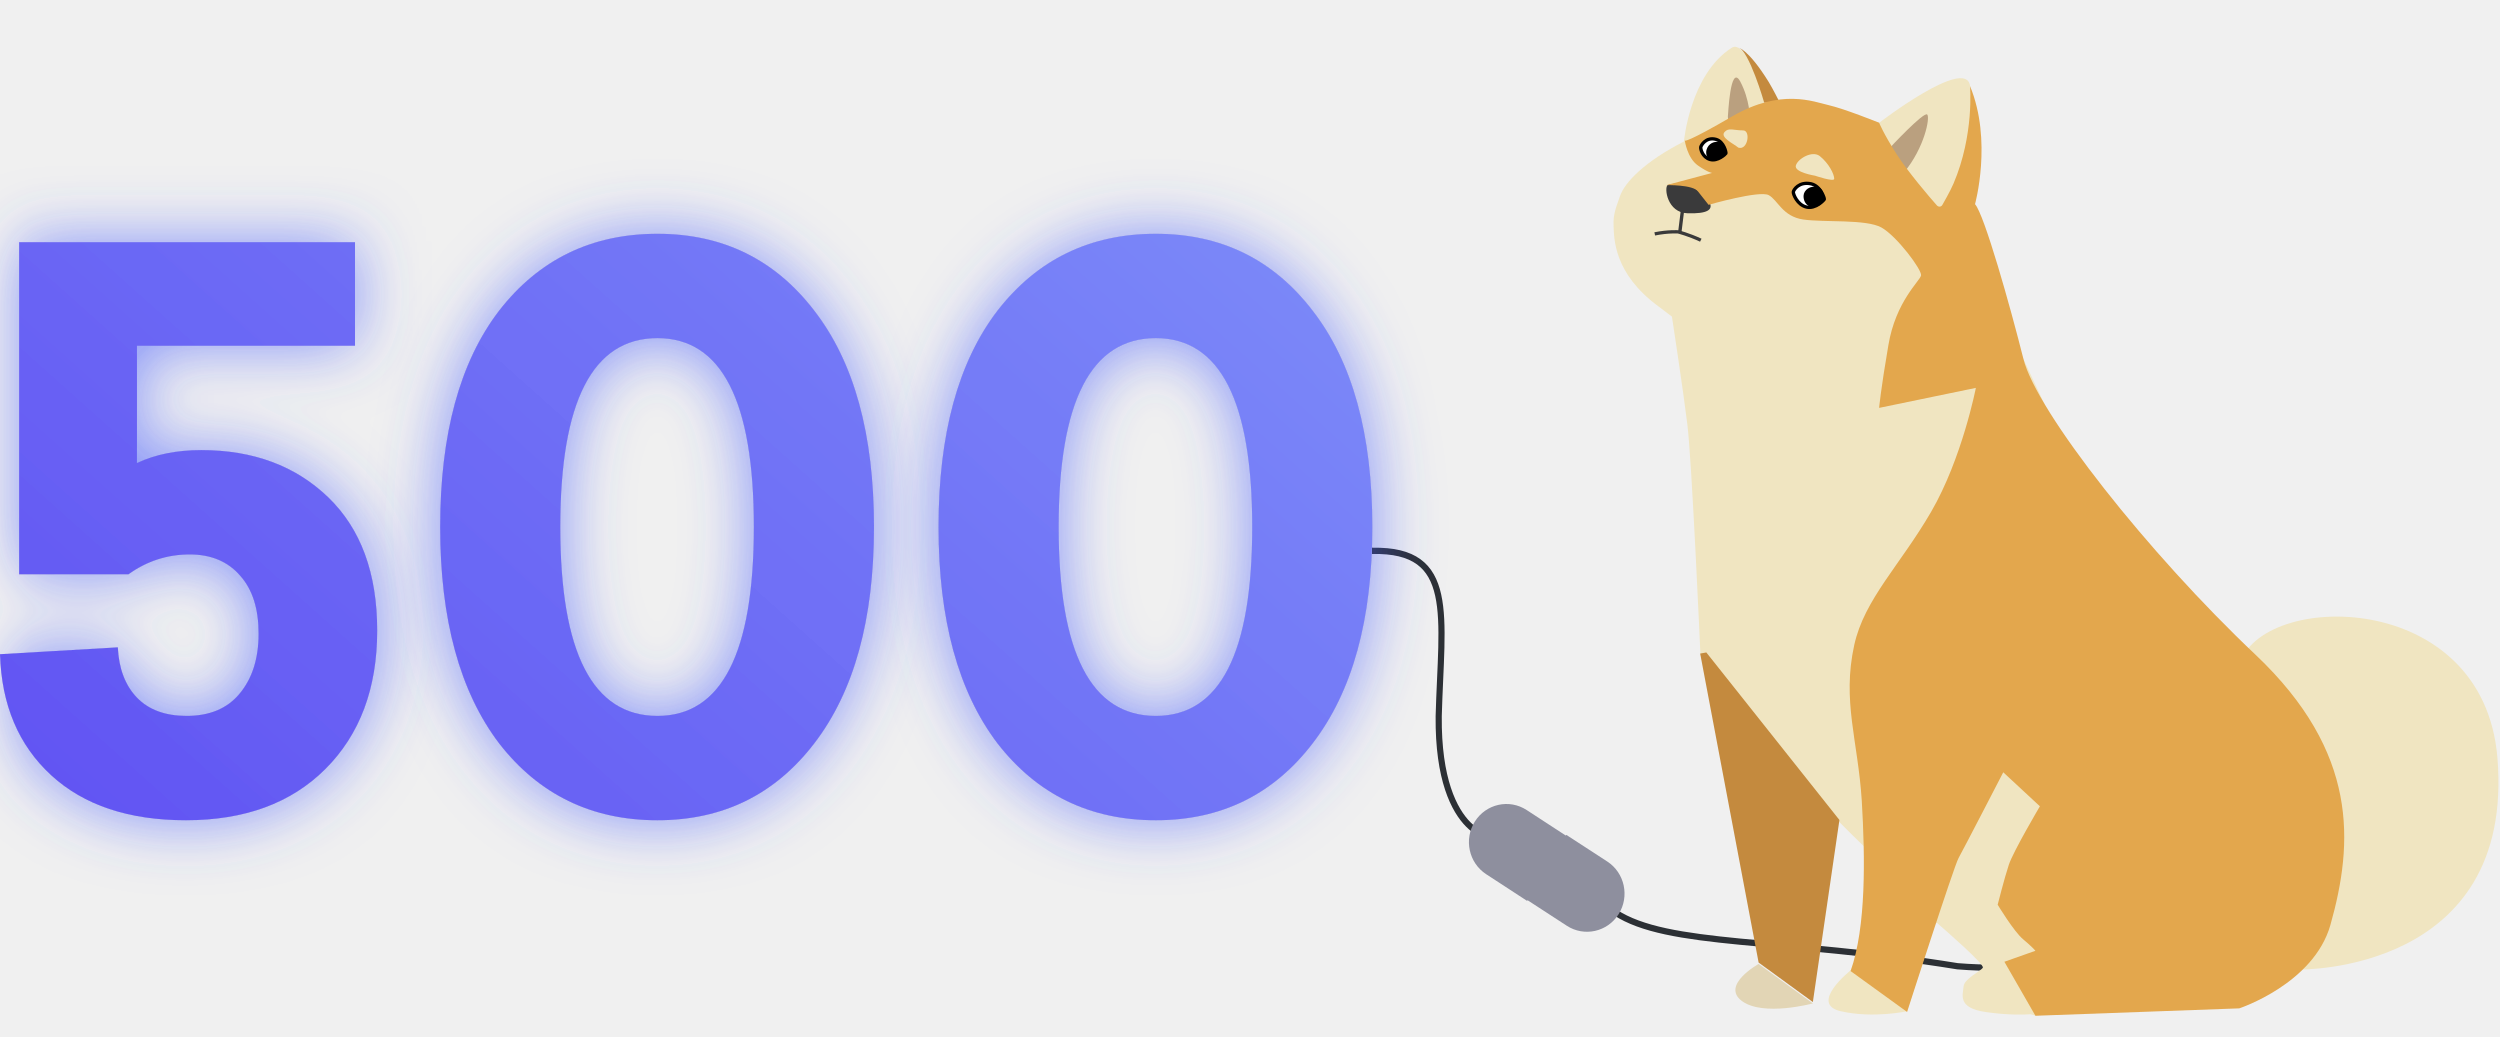
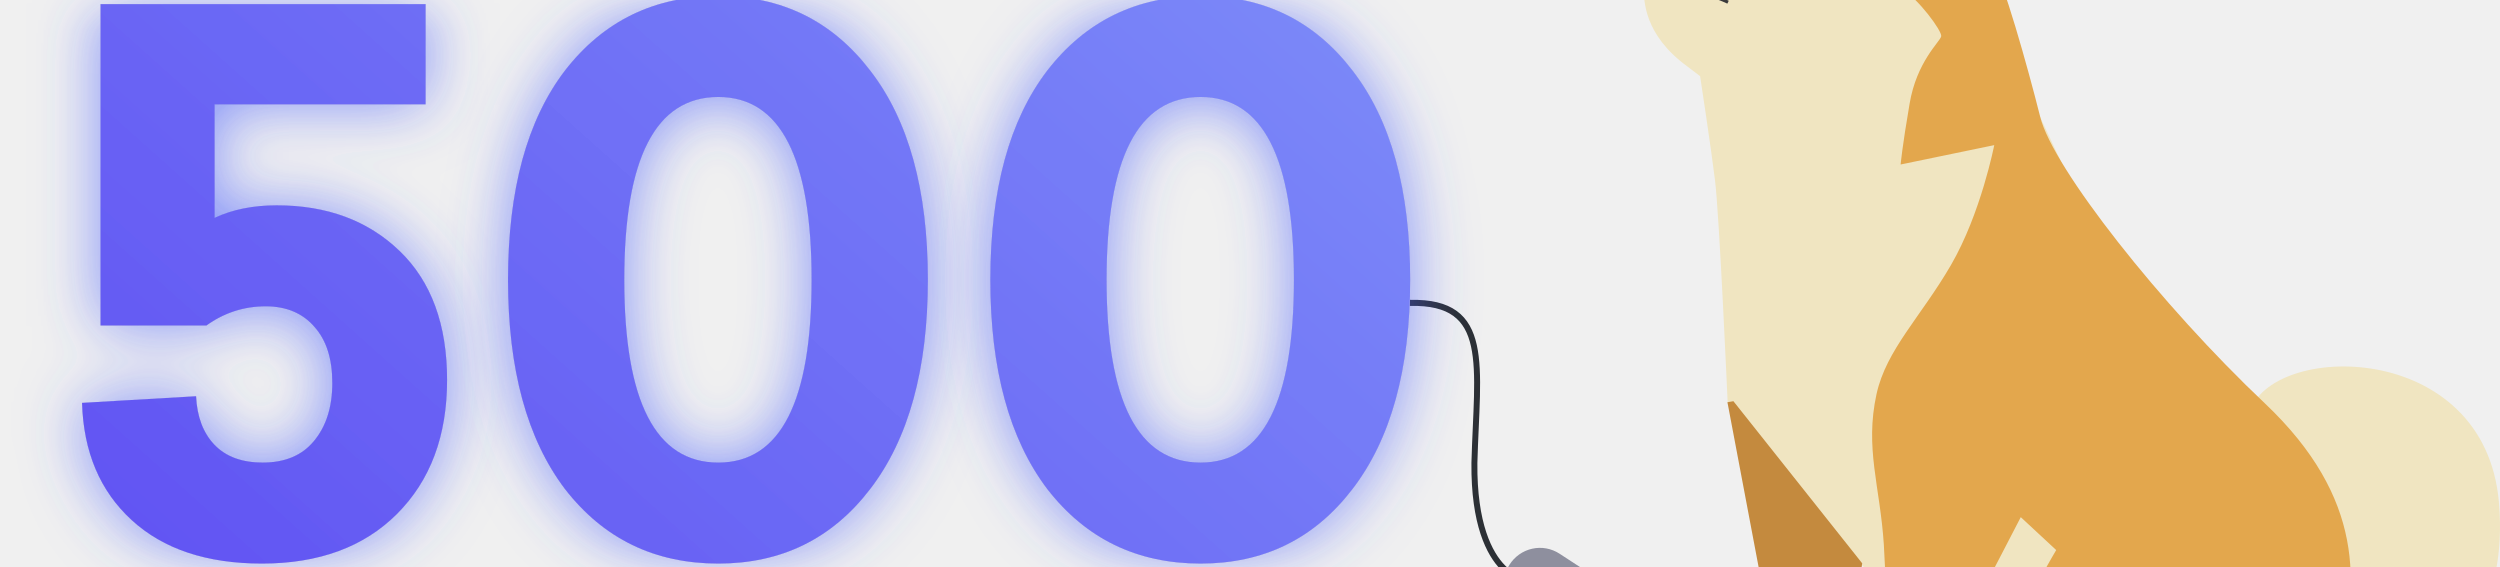
- <svg xmlns="http://www.w3.org/2000/svg" id="em8cd1bv4s381" viewBox="0 0 4596 1905" shape-rendering="geometricPrecision" text-rendering="geometricPrecision">
+ <svg xmlns="http://www.w3.org/2000/svg" id="e3zg7dyrz1qn1" viewBox="0 0 4749 1076" shape-rendering="geometricPrecision" text-rendering="geometricPrecision">
  <defs>
-     <linearGradient id="em8cd1bv4s3824-fill" x1="-18.352" y1="180.534" x2="276.861" y2="-148.356" spreadMethod="pad" gradientUnits="userSpaceOnUse">
-       <stop id="em8cd1bv4s3824-fill-0" offset="0%" stop-color="#6051F2" />
-       <stop id="em8cd1bv4s3824-fill-1" offset="100%" stop-color="#7D8CF9" />
-     </linearGradient>
-     <linearGradient id="em8cd1bv4s3825-fill" x1="-18.352" y1="180.534" x2="276.861" y2="-148.356" spreadMethod="pad" gradientUnits="userSpaceOnUse">
-       <stop id="em8cd1bv4s3825-fill-0" offset="0%" stop-color="#6051F2" />
-       <stop id="em8cd1bv4s3825-fill-1" offset="100%" stop-color="#7D8CF9" />
-     </linearGradient>
-     <linearGradient id="em8cd1bv4s3826-fill" x1="-18.352" y1="180.534" x2="276.861" y2="-148.356" spreadMethod="pad" gradientUnits="userSpaceOnUse">
-       <stop id="em8cd1bv4s3826-fill-0" offset="0%" stop-color="#6051F2" />
-       <stop id="em8cd1bv4s3826-fill-1" offset="100%" stop-color="#7D8CF9" />
-     </linearGradient>
-     <filter id="em8cd1bv4s3824-filter" x="-400%" width="600%" y="-400%" height="600%">
-       <feGaussianBlur id="em8cd1bv4s3824-filter-drop-shadow-0-blur" in="SourceAlpha" stdDeviation="10,10" />
-       <feOffset id="em8cd1bv4s3824-filter-drop-shadow-0-offset" dx="0" dy="0" result="tmp" />
-       <feFlood id="em8cd1bv4s3824-filter-drop-shadow-0-flood" flood-color="rgba(63,89,255,0.62)" />
-       <feComposite id="em8cd1bv4s3824-filter-drop-shadow-0-composite" operator="in" in2="tmp" />
-       <feMerge id="em8cd1bv4s3824-filter-drop-shadow-0-merge">
-         <feMergeNode id="em8cd1bv4s3824-filter-drop-shadow-0-merge-node-1" />
-         <feMergeNode id="em8cd1bv4s3824-filter-drop-shadow-0-merge-node-2" in="SourceGraphic" />
+     <clipPath id="e3zg7dyrz1qn2">
+       <rect id="e3zg7dyrz1qn3" width="250" height="50" rx="0" ry="0" fill="rgb(255,255,255)" stroke="none" stroke-width="1" />
+     </clipPath>
+     <filter id="e3zg7dyrz1qn24-filter" x="-400%" width="600%" y="-400%" height="600%">
+       <feGaussianBlur id="e3zg7dyrz1qn24-filter-drop-shadow-0-blur" in="SourceAlpha" stdDeviation="10,10" />
+       <feOffset id="e3zg7dyrz1qn24-filter-drop-shadow-0-offset" dx="0" dy="0" result="tmp" />
+       <feFlood id="e3zg7dyrz1qn24-filter-drop-shadow-0-flood" flood-color="rgba(63,89,255,0.62)" />
+       <feComposite id="e3zg7dyrz1qn24-filter-drop-shadow-0-composite" operator="in" in2="tmp" />
+       <feMerge id="e3zg7dyrz1qn24-filter-drop-shadow-0-merge">
+         <feMergeNode id="e3zg7dyrz1qn24-filter-drop-shadow-0-merge-node-1" />
+         <feMergeNode id="e3zg7dyrz1qn24-filter-drop-shadow-0-merge-node-2" in="SourceGraphic" />
      </feMerge>
    </filter>
-     <filter id="em8cd1bv4s3825-filter" x="-400%" width="600%" y="-400%" height="600%">
-       <feGaussianBlur id="em8cd1bv4s3825-filter-drop-shadow-0-blur" in="SourceAlpha" stdDeviation="10,10" />
-       <feOffset id="em8cd1bv4s3825-filter-drop-shadow-0-offset" dx="0" dy="0" result="tmp" />
-       <feFlood id="em8cd1bv4s3825-filter-drop-shadow-0-flood" flood-color="rgba(63,89,255,0.62)" />
-       <feComposite id="em8cd1bv4s3825-filter-drop-shadow-0-composite" operator="in" in2="tmp" />
-       <feMerge id="em8cd1bv4s3825-filter-drop-shadow-0-merge">
-         <feMergeNode id="em8cd1bv4s3825-filter-drop-shadow-0-merge-node-1" />
-         <feMergeNode id="em8cd1bv4s3825-filter-drop-shadow-0-merge-node-2" in="SourceGraphic" />
+     <linearGradient id="e3zg7dyrz1qn24-fill" x1="-18.352" y1="180.534" x2="276.861" y2="-148.356" spreadMethod="pad" gradientUnits="userSpaceOnUse">
+       <stop id="e3zg7dyrz1qn24-fill-0" offset="0%" stop-color="rgb(96,81,242)" />
+       <stop id="e3zg7dyrz1qn24-fill-1" offset="100%" stop-color="rgb(125,140,249)" />
+     </linearGradient>
+     <filter id="e3zg7dyrz1qn25-filter" x="-400%" width="600%" y="-400%" height="600%">
+       <feGaussianBlur id="e3zg7dyrz1qn25-filter-drop-shadow-0-blur" in="SourceAlpha" stdDeviation="10,10" />
+       <feOffset id="e3zg7dyrz1qn25-filter-drop-shadow-0-offset" dx="0" dy="0" result="tmp" />
+       <feFlood id="e3zg7dyrz1qn25-filter-drop-shadow-0-flood" flood-color="rgba(63,89,255,0.62)" />
+       <feComposite id="e3zg7dyrz1qn25-filter-drop-shadow-0-composite" operator="in" in2="tmp" />
+       <feMerge id="e3zg7dyrz1qn25-filter-drop-shadow-0-merge">
+         <feMergeNode id="e3zg7dyrz1qn25-filter-drop-shadow-0-merge-node-1" />
+         <feMergeNode id="e3zg7dyrz1qn25-filter-drop-shadow-0-merge-node-2" in="SourceGraphic" />
      </feMerge>
    </filter>
-     <filter id="em8cd1bv4s3826-filter" x="-400%" width="600%" y="-400%" height="600%">
-       <feGaussianBlur id="em8cd1bv4s3826-filter-drop-shadow-0-blur" in="SourceAlpha" stdDeviation="10,10" />
-       <feOffset id="em8cd1bv4s3826-filter-drop-shadow-0-offset" dx="0" dy="0" result="tmp" />
-       <feFlood id="em8cd1bv4s3826-filter-drop-shadow-0-flood" flood-color="rgba(63,89,255,0.62)" />
-       <feComposite id="em8cd1bv4s3826-filter-drop-shadow-0-composite" operator="in" in2="tmp" />
-       <feMerge id="em8cd1bv4s3826-filter-drop-shadow-0-merge">
-         <feMergeNode id="em8cd1bv4s3826-filter-drop-shadow-0-merge-node-1" />
-         <feMergeNode id="em8cd1bv4s3826-filter-drop-shadow-0-merge-node-2" in="SourceGraphic" />
+     <linearGradient id="e3zg7dyrz1qn25-fill" x1="-18.352" y1="180.534" x2="276.861" y2="-148.356" spreadMethod="pad" gradientUnits="userSpaceOnUse">
+       <stop id="e3zg7dyrz1qn25-fill-0" offset="0%" stop-color="rgb(96,81,242)" />
+       <stop id="e3zg7dyrz1qn25-fill-1" offset="100%" stop-color="rgb(125,140,249)" />
+     </linearGradient>
+     <filter id="e3zg7dyrz1qn26-filter" x="-400%" width="600%" y="-400%" height="600%">
+       <feGaussianBlur id="e3zg7dyrz1qn26-filter-drop-shadow-0-blur" in="SourceAlpha" stdDeviation="10,10" />
+       <feOffset id="e3zg7dyrz1qn26-filter-drop-shadow-0-offset" dx="0" dy="0" result="tmp" />
+       <feFlood id="e3zg7dyrz1qn26-filter-drop-shadow-0-flood" flood-color="rgba(63,89,255,0.62)" />
+       <feComposite id="e3zg7dyrz1qn26-filter-drop-shadow-0-composite" operator="in" in2="tmp" />
+       <feMerge id="e3zg7dyrz1qn26-filter-drop-shadow-0-merge">
+         <feMergeNode id="e3zg7dyrz1qn26-filter-drop-shadow-0-merge-node-1" />
+         <feMergeNode id="e3zg7dyrz1qn26-filter-drop-shadow-0-merge-node-2" in="SourceGraphic" />
      </feMerge>
    </filter>
-     <clipPath id="em8cd1bv4s382">
-       <rect id="em8cd1bv4s383" width="250" height="50" rx="0" ry="0" fill="#FFF" stroke="none" stroke-width="1" />
-     </clipPath>
+     <linearGradient id="e3zg7dyrz1qn26-fill" x1="-18.352" y1="180.534" x2="276.861" y2="-148.356" spreadMethod="pad" gradientUnits="userSpaceOnUse">
+       <stop id="e3zg7dyrz1qn26-fill-0" offset="0%" stop-color="rgb(96,81,242)" />
+       <stop id="e3zg7dyrz1qn26-fill-1" offset="100%" stop-color="rgb(125,140,249)" />
+     </linearGradient>
  </defs>
-   <g id="em8cd1bv4s384" transform="matrix(4.8 0 0 4.88 -3396.343 -1318.421)">
-     <g id="em8cd1bv4s385" transform="rotate(-178 690.729 346.847) scale(.5892)">
-       <g id="em8cd1bv4s386">
-         <path id="em8cd1bv4s387" d="M91.912 189.831c14.557-.17 28.087.895-13.143-16.395-35.089-21.08-108.088-12.479-223.763-26.72-145.24-6.437-202.697 95.125-277.857 37.925" fill="none" stroke="#2C3035" stroke-width="4" stroke-miterlimit="10" />
-         <path id="em8cd1bv4s388" d="M143.592 216.338a3 3 0 01-1.81 1.41 3 3 0 01-2.28-.28l-10.39-5.91 3-5.21 10.39 5.9a3 3 0 011.09 4.09z" transform="translate(-1.86 -20.365)" fill="#252527" stroke="none" stroke-width="1" />
-         <path id="em8cd1bv4s389" d="M125.776 218.235a3 3 0 01-1.81 1.41 3 3 0 01-2.28-.29l-10.39-5.9 3-5.22 10.39 5.91a3 3 0 011.09 4.09z" transform="translate(4.68 3.092)" fill="#252527" stroke="none" stroke-width="1" />
-         <path id="em8cd1bv4s3810" d="M112.663 221.647l-27.48-15.61c-11.69-6.667-15.768-21.545-9.11-33.24 6.653-11.705 21.534-15.802 33.24-9.15l27.48 15.62z" transform="rotate(1 104.764 190.089)" fill="#8E8F9E" stroke="none" stroke-width="1" />
+   <g id="e3zg7dyrz1qn4" transform="matrix(4.8 0 0 4.88 -3240.503 -1755.812)">
+     <g id="e3zg7dyrz1qn5" transform="matrix(-0.5888451 -0.02056292 0.02056292 -0.5888451 1368.942 717.5942)">
+       <g id="e3zg7dyrz1qn6">
+         <path id="e3zg7dyrz1qn7" d="M91.912,189.831C106.469,189.662,119.999,190.726,78.769,173.436C43.68,152.356,-29.319,160.957,-144.994,146.716C-290.234,140.279,-347.691,241.841,-422.851,184.641" fill="none" stroke="rgb(44,48,53)" stroke-width="4" stroke-miterlimit="10" />
+         <path id="e3zg7dyrz1qn8" d="M143.592,216.338C143.2,217.029,142.549,217.536,141.782,217.748C141.015,217.961,140.195,217.86,139.502,217.468L129.112,211.558L132.112,206.348L142.502,212.248C143.929,213.079,144.417,214.907,143.592,216.338Z" transform="matrix(1 0 0 1 -1.860222 -20.36462)" fill="rgb(37,37,39)" stroke="none" stroke-width="1" />
+         <path id="e3zg7dyrz1qn9" d="M125.776,218.235C125.384,218.926,124.733,219.433,123.966,219.645C123.198,219.855,122.378,219.75,121.686,219.355L111.296,213.455L114.296,208.235L124.686,214.145C126.113,214.976,126.601,216.804,125.776,218.235Z" transform="matrix(1 0 0 1 4.679771 3.092003)" fill="rgb(37,37,39)" stroke="none" stroke-width="1" />
+         <path id="e3zg7dyrz1qn10" d="M112.663,221.647L85.183,206.037C73.493,199.37,69.415,184.492,76.073,172.797L76.073,172.797C82.726,161.092,97.607,156.995,109.313,163.647L136.793,179.267Z" transform="matrix(0.9998477 0.01745241 -0.01745241 0.9998477 3.333458 -1.799426)" fill="rgb(142,143,158)" stroke="none" stroke-width="1" />
      </g>
    </g>
-     <g id="em8cd1bv4s3811" transform="rotate(-178 658.675 293.34) scale(.5892)">
-       <g id="em8cd1bv4s3812">
-         <path id="em8cd1bv4s3813" d="M52.278 41.552c-11.112-3.9 31.434-7.317 33.456 73.471.472 64.44-7.966 107.226 46.81 104.17 46.046 11.828 38.209-2.03 38.77-1.354" fill="none" stroke="#2C3035" stroke-width="4" stroke-miterlimit="10" />
-         <path id="em8cd1bv4s3814" d="M45.611 18.144l27.18 16.12c11.58 6.866 15.404 21.819 8.54 33.4a24.37 24.37 0 01-33.4 8.53l-27.19-16.12z" transform="translate(-21.435 -19.103)" fill="#8E8F9E" stroke="none" stroke-width="1" />
+     <g id="e3zg7dyrz1qn11" transform="matrix(-0.5888451 -0.02056292 0.02056292 -0.5888451 1306.72 609.4937)">
+       <g id="e3zg7dyrz1qn12">
+         <path id="e3zg7dyrz1qn13" d="M52.278,41.552C41.166,37.652,83.712,34.235,85.734,115.023C86.206,179.463,77.768,222.249,132.544,219.193C178.59,231.021,170.753,217.164,171.313,217.839" fill="none" stroke="rgb(44,48,53)" stroke-width="4" stroke-miterlimit="10" />
+         <path id="e3zg7dyrz1qn14" d="M45.611,18.144L72.791,34.264C84.372,41.13,88.195,56.083,81.331,67.664L81.331,67.664C78.035,73.226,72.663,77.249,66.399,78.849C60.135,80.449,53.491,79.494,47.931,76.194L20.741,60.074Z" transform="matrix(1 0 0 1 -21.43467 -19.10305)" fill="rgb(142,143,158)" stroke="none" stroke-width="1" />
      </g>
    </g>
-     <g id="em8cd1bv4s3815" transform="matrix(1.22097 0 0 1.19549 707.432 357.24)" fill="#B2B4BC" stroke="none" stroke-width="1">
-       <path id="em8cd1bv4s3816" d="M63.234 69c16.32 0 29.6 4.96 39.84 14.88 10.24 9.92 15.36 23.92 15.36 42 0 18.24-5.44 32.8-16.32 43.68-10.72 10.72-25.28 16.08-43.68 16.08-17.92 0-32-4.72-42.24-14.16-10.24-9.44-15.6-22.16-16.08-38.16l36.96-2.16c.32 6.72 2.32 12 6 15.84s8.88 5.76 15.6 5.76c7.2 0 12.72-2.32 16.56-6.96 4-4.8 6-11.12 6-18.96 0-7.84-1.92-13.92-5.76-18.24-3.84-4.48-9.12-6.72-15.84-6.72-7.04 0-13.44 2.08-19.2 6.24H6.114V3.48h105.36v32.64h-68.4v36.96c5.76-2.72 12.48-4.08 20.16-4.08z" />
-       <path id="em8cd1bv4s3817" d="M206.349.84c20.48 0 36.88 8.08 49.2 24.24 12.48 16.16 18.72 38.88 18.72 68.16 0 29.12-6.24 51.84-18.72 68.16-12.32 16.16-28.72 24.24-49.2 24.24-20.64 0-37.2-8.08-49.68-24.24-12.32-16.32-18.48-39.04-18.48-68.16 0-29.28 6.16-52 18.48-68.16C169.149 8.92 185.709.84 206.349.84zm0 32.88c-20.32 0-30.48 19.84-30.48 59.52 0 39.68 10.16 59.52 30.48 59.52 20.16 0 30.24-19.84 30.24-59.52 0-39.68-10.08-59.52-30.24-59.52z" />
-       <path id="em8cd1bv4s3818" d="M362.677.84c20.48 0 36.88 8.08 49.2 24.24 12.48 16.16 18.72 38.88 18.72 68.16 0 29.12-6.24 51.84-18.72 68.16-12.32 16.16-28.72 24.24-49.2 24.24-20.64 0-37.2-8.08-49.68-24.24-12.32-16.32-18.48-39.04-18.48-68.16 0-29.28 6.16-52 18.48-68.16C325.477 8.92 342.037.84 362.677.84zm0 32.88c-20.32 0-30.48 19.84-30.48 59.52 0 39.68 10.16 59.52 30.48 59.52 20.16 0 30.24-19.84 30.24-59.52 0-39.68-10.08-59.52-30.24-59.52z" />
+     <g id="e3zg7dyrz1qn15" transform="matrix(1.220973 0 0 1.195489 707.4319 357.2393)">
+       <path id="e3zg7dyrz1qn16" d="M63.234,69C79.554,69,92.834,73.96,103.074,83.88C113.314,93.8,118.434,107.8,118.434,125.88C118.434,144.12,112.994,158.68,102.114,169.56C91.394,180.28,76.834,185.64,58.434,185.64C40.514,185.64,26.434,180.92,16.194,171.48C5.954,162.04,0.594,149.32,0.114,133.32L37.074,131.16C37.394,137.88,39.394,143.16,43.074,147C46.754,150.84,51.954,152.76,58.674,152.76C65.874,152.76,71.394,150.44,75.234,145.8C79.234,141,81.234,134.68,81.234,126.84C81.234,119,79.314,112.92,75.474,108.6C71.634,104.12,66.354,101.88,59.634,101.88C52.594,101.88,46.194,103.96,40.434,108.12L6.114,108.12L6.114,3.48L111.474,3.48L111.474,36.12L43.074,36.12L43.074,73.08C48.834,70.36,55.554,69,63.234,69Z" fill="rgb(178,180,188)" stroke="none" stroke-width="1" />
+       <path id="e3zg7dyrz1qn17" d="M206.349,0.84C226.829,0.84,243.229,8.92,255.549,25.08C268.029,41.24,274.269,63.96,274.269,93.24C274.269,122.36,268.029,145.08,255.549,161.4C243.229,177.56,226.829,185.64,206.349,185.64C185.709,185.64,169.149,177.56,156.669,161.4C144.349,145.08,138.189,122.36,138.189,93.24C138.189,63.96,144.349,41.24,156.669,25.08C169.149,8.92,185.709,0.84,206.349,0.84ZM206.349,33.72C186.029,33.72,175.869,53.56,175.869,93.24C175.869,132.92,186.029,152.76,206.349,152.76C226.509,152.76,236.589,132.92,236.589,93.24C236.589,53.56,226.509,33.72,206.349,33.72Z" fill="rgb(178,180,188)" stroke="none" stroke-width="1" />
+       <path id="e3zg7dyrz1qn18" d="M362.677,0.84C383.157,0.84,399.557,8.92,411.877,25.08C424.357,41.24,430.597,63.96,430.597,93.24C430.597,122.36,424.357,145.08,411.877,161.4C399.557,177.56,383.157,185.64,362.677,185.64C342.037,185.64,325.477,177.56,312.997,161.4C300.677,145.08,294.517,122.36,294.517,93.24C294.517,63.96,300.677,41.24,312.997,25.08C325.477,8.92,342.037,0.84,362.677,0.84ZM362.677,33.72C342.357,33.72,332.197,53.56,332.197,93.24C332.197,132.92,342.357,152.76,362.677,152.76C382.837,152.76,392.917,132.92,392.917,93.24C392.917,53.56,382.837,33.72,362.677,33.72Z" fill="rgb(178,180,188)" stroke="none" stroke-width="1" />
    </g>
-     <g id="em8cd1bv4s3819" transform="matrix(1.22097 0 0 1.19549 707.432 357.24)" fill="#EFEFF1" stroke="none" stroke-width="1">
-       <path id="em8cd1bv4s3820" d="M63.234 69c16.32 0 29.6 4.96 39.84 14.88 10.24 9.92 15.36 23.92 15.36 42 0 18.24-5.44 32.8-16.32 43.68-10.72 10.72-25.28 16.08-43.68 16.08-17.92 0-32-4.72-42.24-14.16-10.24-9.44-15.6-22.16-16.08-38.16l36.96-2.16c.32 6.72 2.32 12 6 15.84s8.88 5.76 15.6 5.76c7.2 0 12.72-2.32 16.56-6.96 4-4.8 6-11.12 6-18.96 0-7.84-1.92-13.92-5.76-18.24-3.84-4.48-9.12-6.72-15.84-6.72-7.04 0-13.44 2.08-19.2 6.24H6.114V3.48h105.36v32.64h-68.4v36.96c5.76-2.72 12.48-4.08 20.16-4.08z" />
-       <path id="em8cd1bv4s3821" d="M206.349.84c20.48 0 36.88 8.08 49.2 24.24 12.48 16.16 18.72 38.88 18.72 68.16 0 29.12-6.24 51.84-18.72 68.16-12.32 16.16-28.72 24.24-49.2 24.24-20.64 0-37.2-8.08-49.68-24.24-12.32-16.32-18.48-39.04-18.48-68.16 0-29.28 6.16-52 18.48-68.16C169.149 8.92 185.709.84 206.349.84zm0 32.88c-20.32 0-30.48 19.84-30.48 59.52 0 39.68 10.16 59.52 30.48 59.52 20.16 0 30.24-19.84 30.24-59.52 0-39.68-10.08-59.52-30.24-59.52z" />
-       <path id="em8cd1bv4s3822" d="M362.677.84c20.48 0 36.88 8.08 49.2 24.24 12.48 16.16 18.72 38.88 18.72 68.16 0 29.12-6.24 51.84-18.72 68.16-12.32 16.16-28.72 24.24-49.2 24.24-20.64 0-37.2-8.08-49.68-24.24-12.32-16.32-18.48-39.04-18.48-68.16 0-29.28 6.16-52 18.48-68.16C325.477 8.92 342.037.84 362.677.84zm0 32.88c-20.32 0-30.48 19.84-30.48 59.52 0 39.68 10.16 59.52 30.48 59.52 20.16 0 30.24-19.84 30.24-59.52 0-39.68-10.08-59.52-30.24-59.52z" />
+     <g id="e3zg7dyrz1qn19" transform="matrix(1.220973 0 0 1.195489 707.4319 357.2393)">
+       <path id="e3zg7dyrz1qn20" d="M63.234,69C79.554,69,92.834,73.96,103.074,83.88C113.314,93.8,118.434,107.8,118.434,125.88C118.434,144.12,112.994,158.68,102.114,169.56C91.394,180.28,76.834,185.64,58.434,185.64C40.514,185.64,26.434,180.92,16.194,171.48C5.954,162.04,0.594,149.32,0.114,133.32L37.074,131.16C37.394,137.88,39.394,143.16,43.074,147C46.754,150.84,51.954,152.76,58.674,152.76C65.874,152.76,71.394,150.44,75.234,145.8C79.234,141,81.234,134.68,81.234,126.84C81.234,119,79.314,112.92,75.474,108.6C71.634,104.12,66.354,101.88,59.634,101.88C52.594,101.88,46.194,103.96,40.434,108.12L6.114,108.12L6.114,3.48L111.474,3.48L111.474,36.12L43.074,36.12L43.074,73.08C48.834,70.36,55.554,69,63.234,69Z" fill="rgb(239,239,241)" stroke="none" stroke-width="1" />
+       <path id="e3zg7dyrz1qn21" d="M206.349,0.84C226.829,0.84,243.229,8.92,255.549,25.08C268.029,41.24,274.269,63.96,274.269,93.24C274.269,122.36,268.029,145.08,255.549,161.4C243.229,177.56,226.829,185.64,206.349,185.64C185.709,185.64,169.149,177.56,156.669,161.4C144.349,145.08,138.189,122.36,138.189,93.24C138.189,63.96,144.349,41.24,156.669,25.08C169.149,8.92,185.709,0.84,206.349,0.84ZM206.349,33.72C186.029,33.72,175.869,53.56,175.869,93.24C175.869,132.92,186.029,152.76,206.349,152.76C226.509,152.76,236.589,132.92,236.589,93.24C236.589,53.56,226.509,33.72,206.349,33.72Z" fill="rgb(239,239,241)" stroke="none" stroke-width="1" />
+       <path id="e3zg7dyrz1qn22" d="M362.677,0.84C383.157,0.84,399.557,8.92,411.877,25.08C424.357,41.24,430.597,63.96,430.597,93.24C430.597,122.36,424.357,145.08,411.877,161.4C399.557,177.56,383.157,185.64,362.677,185.64C342.037,185.64,325.477,177.56,312.997,161.4C300.677,145.08,294.517,122.36,294.517,93.24C294.517,63.96,300.677,41.24,312.997,25.08C325.477,8.92,342.037,0.84,362.677,0.84ZM362.677,33.72C342.357,33.72,332.197,53.56,332.197,93.24C332.197,132.92,342.357,152.76,362.677,152.76C382.837,152.76,392.917,132.92,392.917,93.24C392.917,53.56,382.837,33.72,362.677,33.72Z" fill="rgb(239,239,241)" stroke="none" stroke-width="1" />
    </g>
-     <g id="em8cd1bv4s3823" transform="matrix(1.22097 0 0 1.19549 707.432 357.24)" stroke="none" stroke-width="1">
-       <path id="em8cd1bv4s3824" d="M63.234 69c16.32 0 29.6 4.96 39.84 14.88 10.24 9.92 15.36 23.92 15.36 42 0 18.24-5.44 32.8-16.32 43.68-10.72 10.72-25.28 16.08-43.68 16.08-17.92 0-32-4.72-42.24-14.16-10.24-9.44-15.6-22.16-16.08-38.16l36.96-2.16c.32 6.72 2.32 12 6 15.84s8.88 5.76 15.6 5.76c7.2 0 12.72-2.32 16.56-6.96 4-4.8 6-11.12 6-18.96 0-7.84-1.92-13.92-5.76-18.24-3.84-4.48-9.12-6.72-15.84-6.72-7.04 0-13.44 2.08-19.2 6.24H6.114V3.48h105.36v32.64h-68.4v36.96c5.76-2.72 12.48-4.08 20.16-4.08z" filter="url(#em8cd1bv4s3824-filter)" fill="url(#em8cd1bv4s3824-fill)" />
-       <path id="em8cd1bv4s3825" d="M206.349.84c20.48 0 36.88 8.08 49.2 24.24 12.48 16.16 18.72 38.88 18.72 68.16 0 29.12-6.24 51.84-18.72 68.16-12.32 16.16-28.72 24.24-49.2 24.24-20.64 0-37.2-8.08-49.68-24.24-12.32-16.32-18.48-39.04-18.48-68.16 0-29.28 6.16-52 18.48-68.16C169.149 8.92 185.709.84 206.349.84zm0 32.88c-20.32 0-30.48 19.84-30.48 59.52 0 39.68 10.16 59.52 30.48 59.52 20.16 0 30.24-19.84 30.24-59.52 0-39.68-10.08-59.52-30.24-59.52z" filter="url(#em8cd1bv4s3825-filter)" fill="url(#em8cd1bv4s3825-fill)" />
-       <path id="em8cd1bv4s3826" d="M362.677.84c20.48 0 36.88 8.08 49.2 24.24 12.48 16.16 18.72 38.88 18.72 68.16 0 29.12-6.24 51.84-18.72 68.16-12.32 16.16-28.72 24.24-49.2 24.24-20.64 0-37.2-8.08-49.68-24.24-12.32-16.32-18.48-39.04-18.48-68.16 0-29.28 6.16-52 18.48-68.16C325.477 8.92 342.037.84 362.677.84zm0 32.88c-20.32 0-30.48 19.84-30.48 59.52 0 39.68 10.16 59.52 30.48 59.52 20.16 0 30.24-19.84 30.24-59.52 0-39.68-10.08-59.52-30.24-59.52z" filter="url(#em8cd1bv4s3826-filter)" fill="url(#em8cd1bv4s3826-fill)" />
+     <g id="e3zg7dyrz1qn23" transform="matrix(1.220973 0 0 1.195489 707.4319 357.2393)">
+       <path id="e3zg7dyrz1qn24" d="M63.234,69C79.554,69,92.834,73.96,103.074,83.88C113.314,93.8,118.434,107.8,118.434,125.88C118.434,144.12,112.994,158.68,102.114,169.56C91.394,180.28,76.834,185.64,58.434,185.64C40.514,185.64,26.434,180.92,16.194,171.48C5.954,162.04,0.594,149.32,0.114,133.32L37.074,131.16C37.394,137.88,39.394,143.16,43.074,147C46.754,150.84,51.954,152.76,58.674,152.76C65.874,152.76,71.394,150.44,75.234,145.8C79.234,141,81.234,134.68,81.234,126.84C81.234,119,79.314,112.92,75.474,108.6C71.634,104.12,66.354,101.88,59.634,101.88C52.594,101.88,46.194,103.96,40.434,108.12L6.114,108.12L6.114,3.48L111.474,3.48L111.474,36.12L43.074,36.12L43.074,73.08C48.834,70.36,55.554,69,63.234,69Z" filter="url(#e3zg7dyrz1qn24-filter)" fill="url(#e3zg7dyrz1qn24-fill)" stroke="none" stroke-width="1" />
+       <path id="e3zg7dyrz1qn25" d="M206.349,0.84C226.829,0.84,243.229,8.92,255.549,25.08C268.029,41.24,274.269,63.96,274.269,93.24C274.269,122.36,268.029,145.08,255.549,161.4C243.229,177.56,226.829,185.64,206.349,185.64C185.709,185.64,169.149,177.56,156.669,161.4C144.349,145.08,138.189,122.36,138.189,93.24C138.189,63.96,144.349,41.24,156.669,25.08C169.149,8.92,185.709,0.84,206.349,0.84ZM206.349,33.72C186.029,33.72,175.869,53.56,175.869,93.24C175.869,132.92,186.029,152.76,206.349,152.76C226.509,152.76,236.589,132.92,236.589,93.24C236.589,53.56,226.509,33.72,206.349,33.72Z" filter="url(#e3zg7dyrz1qn25-filter)" fill="url(#e3zg7dyrz1qn25-fill)" stroke="none" stroke-width="1" />
+       <path id="e3zg7dyrz1qn26" d="M362.677,0.84C383.157,0.84,399.557,8.92,411.877,25.08C424.357,41.24,430.597,63.96,430.597,93.24C430.597,122.36,424.357,145.08,411.877,161.4C399.557,177.56,383.157,185.64,362.677,185.64C342.037,185.64,325.477,177.56,312.997,161.4C300.677,145.08,294.517,122.36,294.517,93.24C294.517,63.96,300.677,41.24,312.997,25.08C325.477,8.92,342.037,0.84,362.677,0.84ZM362.677,33.72C342.357,33.72,332.197,53.56,332.197,93.24C332.197,132.92,342.357,152.76,362.677,152.76C382.837,152.76,392.917,132.92,392.917,93.24C392.917,53.56,382.837,33.72,362.677,33.72Z" filter="url(#e3zg7dyrz1qn26-filter)" fill="url(#e3zg7dyrz1qn26-fill)" stroke="none" stroke-width="1" />
    </g>
-     <g id="em8cd1bv4s3827" transform="matrix(1.29513 0 0 1.24232 1324.392 287.484)" stroke-width="1">
-       <path id="em8cd1bv4s3828" d="M262.28 215.758c-4.217-51.633-70.199-50.469-76.235-28.186l-20.285-1.412S102.176 59.198 103.83 46.228c1.654-12.888 3.803-25.443 2.48-34.256-1.323-8.813-26.79 11.225-26.79 11.225s-33.9-1.497-34.065-6.07C45.29 12.554 39.537-1.937 35.9.474 23.497 8.54 21.713 28.926 21.713 28.926 10.137 34.996 4.217 41.255 2.798 45.523c-1.103 3.319-2.056 5.35-1.891 9.01.165 3.74 0 14.38 13.21 24.343.993.748 4.052 3.16 4.052 3.16s3.308 22.144 4.548 32.62c1.323 10.476 3.886 70.008 3.886 70.008s8.103 10.476 17.777 23.945c9.674 13.47 30.593 34.09 30.593 34.09l10.666 8.647-14.635 28.934s-12.485 10.144-2.894 12.389c9.592 2.245 19.597 0 19.597 0l8.268-26.69.579-.083c2.646 2.328 14.056 12.555 13.56 13.553-.579 1.081-5.54 3.326-5.705 5.737-.166 2.411-1.985 6.485 6.614 7.732 6.119.915 10.997.832 13.23.665l1.405.416 77.889-13.968c-.083 0 64.024 1.245 58.733-64.273z" transform="translate(0 .042)" fill="#F0E5C1" stroke="none" />
-       <path id="em8cd1bv4s3829" d="M34.707 21.451c.083-.332.661-16.213 3.638-10.725 2.894 5.57 2.894 11.224 2.894 11.224l-6.45.5-.082-.999z" fill="#BAA07F" stroke="none" />
-       <path id="em8cd1bv4s3830" d="M82.415 31.096s10.253-11.308 11.245-10.31c.91.915-.826 10.06-6.78 17.46l-4.465-7.15z" fill="#BAA07F" stroke="none" />
-       <path id="em8cd1bv4s3831" d="M37.79.474s2.95.455 8.985 10.432c1.24 2.08 3.31 6.305 3.31 6.305h-4.63c0-.083-4.523-15.989-7.664-16.737z" fill="#C48A3E" stroke="none" />
-       <g id="em8cd1bv4s3832">
-         <path id="em8cd1bv4s3833" d="M13.082 56.988c3.976-.825 6.907-.616 6.907-.616s3.042.766 6.717 2.527" fill="none" stroke="#3A3A3B" stroke-miterlimit="10" />
-         <path id="em8cd1bv4s3834" d="M21.24 50.264l-.755 6.274" fill="none" stroke="#3A3A3B" stroke-miterlimit="10" />
-         <path id="em8cd1bv4s3835" d="M16.89 42.168s4.878-1.413 7.938.832c3.059 2.245 10.004 8.148-2.068 7.732-5.953-.166-6.945-7.65-5.87-8.564z" fill="#3A3A3B" stroke="none" />
+     <g id="e3zg7dyrz1qn27" transform="matrix(1.295128 0 0 1.242325 1324.392 287.4837)">
+       <path id="e3zg7dyrz1qn28" d="M262.28,215.758C258.063,164.125,192.081,165.289,186.045,187.572L165.76,186.16C165.76,186.16,102.176,59.198,103.83,46.228C105.484,33.34,107.633,20.785,106.31,11.972C104.987,3.159,79.521,23.197,79.521,23.197C79.521,23.197,45.62,21.7,45.455,17.127C45.29,12.554,39.537,-1.937,35.899,0.474C23.497,8.539,21.713,28.926,21.713,28.926C10.137,34.995,4.217,41.255,2.798,45.523C1.695,48.842,0.742,50.874,0.907,54.532C1.072,58.274,0.907,68.912,14.118,78.876C15.11,79.624,18.169,82.035,18.169,82.035C18.169,82.035,21.477,104.18,22.717,114.656C24.04,125.132,26.603,184.664,26.603,184.664C26.603,184.664,34.706,195.14,44.38,208.609C54.054,222.079,74.973,242.699,74.973,242.699L85.639,251.346L71.004,280.28C71.004,280.28,58.519,290.424,68.111,292.669C77.702,294.914,87.707,292.669,87.707,292.669L95.975,265.979L96.554,265.896C99.2,268.224,110.61,278.451,110.114,279.449C109.535,280.53,104.574,282.775,104.409,285.186C104.243,287.597,102.424,291.671,111.023,292.918C117.142,293.833,122.02,293.75,124.253,293.583L125.658,293.999L203.547,280.031C203.464,280.031,267.571,281.276,262.28,215.758Z" transform="matrix(1 0 0 1 0 0.04199611)" fill="rgb(240,229,193)" stroke="none" stroke-width="1" />
+       <path id="e3zg7dyrz1qn29" d="M34.707,21.451C34.79,21.119,35.368,5.238,38.345,10.726C41.239,16.296,41.239,21.95,41.239,21.95L34.79,22.449L34.707,21.451Z" fill="rgb(186,160,127)" stroke="none" stroke-width="1" />
+       <path id="e3zg7dyrz1qn30" d="M82.415,31.096C82.415,31.096,92.668,19.788,93.66,20.786C94.57,21.701,92.834,30.847,86.88,38.247L82.415,31.096Z" fill="rgb(186,160,127)" stroke="none" stroke-width="1" />
+       <path id="e3zg7dyrz1qn31" d="M37.791,0.474C37.791,0.474,40.739,0.929,46.775,10.906C48.015,12.985,50.085,17.211,50.085,17.211L45.456,17.211C45.456,17.128,40.932,1.222,37.791,0.474Z" fill="rgb(196,138,62)" stroke="none" stroke-width="1" />
+       <g id="e3zg7dyrz1qn32">
+         <path id="e3zg7dyrz1qn33" d="M13.082,56.988C17.058,56.163,19.989,56.372,19.989,56.372C19.989,56.372,23.031,57.138,26.706,58.899" fill="none" stroke="rgb(58,58,59)" stroke-width="1" stroke-miterlimit="10" />
+         <path id="e3zg7dyrz1qn34" d="M21.24,50.264L20.485,56.538" fill="none" stroke="rgb(58,58,59)" stroke-width="1" stroke-miterlimit="10" />
+         <path id="e3zg7dyrz1qn35" d="M16.89,42.168C16.89,42.168,21.768,40.755,24.828,43C27.887,45.245,34.832,51.148,22.76,50.732C16.807,50.566,15.815,43.083,16.89,42.168Z" fill="rgb(58,58,59)" stroke="none" stroke-width="1" />
      </g>
-       <path id="em8cd1bv4s3836" d="M190.814 184.665c-31.916-30.93-64.907-73.916-68.711-89.797-3.886-15.88-11.575-43.817-14.304-46.893 0 0 5.209-19.29-1.488-35.836 0 0 1.323 14.717-4.878 29.6-.91 2.245-3.308 6.485-3.308 6.485-.33.582-1.075.665-1.57.166-2.316-2.66-8.517-10.143-11.825-15.382-4.051-6.485-5.291-9.728-5.291-9.728s-10.253-4.24-14.883-5.32c-4.548-1.082-14.14-5.156-28.444 3.325-13.395 7.982-14.056 7.483-14.139 7.4 0 .083.745 5.321 3.887 7.566s4.216 2.245 4.216 2.245l-13.565 3.707s7.86-.182 9.349 1.897a191.017 191.017 0 003.142 4.074s15.048-4.44 17.777-2.943c2.728 1.496 4.051 6.485 10.252 7.4 6.202.914 18.521-.167 23.07 2.41 4.547 2.578 12.07 12.888 11.74 14.551-.33 1.663-7.524 7.899-9.674 21.202-2.232 13.303-2.728 18.957-2.728 18.957l28.608-6.069s-4.051 21.368-13.23 37.581c-9.177 16.213-19.76 26.523-22.737 40.408-3.638 17.045 1.075 28.768 2.232 47.227.992 17.294 1.323 38.163-3.307 51.633l16.702 12.388s13.891-44.233 15.214-46.644c1.323-2.411 13.229-26.024 13.229-26.024l10.832 10.31s-7.855 13.635-9.178 17.709c-1.323 4.074-3.307 12.14-3.307 12.14s4.795 8.148 7.524 10.476c2.728 2.328 3.638 3.492 3.638 3.492l-9.178 3.326 9.178 16.379 60.276-2.245s21.994-7.4 26.955-25.276c6.863-24.943 8.351-52.298-22.076-81.897zM37.79 30.823c-1.323-1.164-5.474-3.079-4.076-4.715 1.24-1.45 2.658-.502 5.495-.502 2.326 0 1.418 6.165-1.419 5.217zm22.698 8.517s-6.253-1.01-5.674-3.089c.578-2.078 4.887-4.656 7.093-2.845 2.606 2.14 4.255 5.404 4.255 6.9-.082.998-5.674-.966-5.674-.966z" fill="#E3A74D" stroke="none" />
-       <g id="em8cd1bv4s3837" stroke="none">
-         <path id="em8cd1bv4s3838" d="M59.843 289.924l7.855-55.21-39.358-50.8-1.819.333 17.28 93.704 16.042 11.973z" fill="#C48A3E" />
-         <path id="em8cd1bv4s3839" d="M59.843 290.342s-14.718 4.074-21.002-.749c-6.284-4.822 4.961-11.224 4.961-11.224l16.041 11.973z" fill="#E2D5B5" />
+       <path id="e3zg7dyrz1qn36" d="M190.814,184.665C158.898,153.735,125.907,110.749,122.103,94.868C118.217,78.988,110.528,51.051,107.799,47.975C107.799,47.975,113.008,28.685,106.311,12.139C106.311,12.139,107.634,26.856,101.433,41.739C100.523,43.984,98.125,48.224,98.125,48.224C97.794,48.806,97.05,48.889,96.554,48.39C94.239,45.73,88.038,38.247,84.73,33.008C80.679,26.523,79.439,23.28,79.439,23.28C79.439,23.28,69.186,19.04,64.555,17.959C60.008,16.878,50.417,12.804,36.112,21.285C22.718,29.267,22.056,28.768,21.973,28.685C21.973,28.768,22.718,34.006,25.86,36.251C29.002,38.496,30.076,38.496,30.076,38.496L16.511,42.203C16.511,42.203,24.371,42.021,25.86,44.1C27.348,46.096,29.002,48.174,29.002,48.174C29.002,48.174,44.05,43.734,46.779,45.231C49.507,46.727,50.83,51.716,57.031,52.631C63.233,53.545,75.552,52.464,80.1,55.042C84.648,57.619,92.172,67.929,91.841,69.592C91.51,71.255,84.317,77.491,82.167,90.794C79.935,104.097,79.439,109.751,79.439,109.751L108.047,103.682C108.047,103.682,103.996,125.05,94.818,141.263C85.64,157.476,75.056,167.786,72.08,181.671C68.442,198.716,73.155,210.439,74.312,228.898C75.304,246.192,75.635,267.061,71.005,280.531L87.707,292.919C87.707,292.919,101.598,248.686,102.921,246.275C104.244,243.864,116.15,220.251,116.15,220.251L126.982,230.561C126.982,230.561,119.127,244.196,117.804,248.27C116.481,252.344,114.497,260.41,114.497,260.41C114.497,260.41,119.292,268.558,122.021,270.886C124.749,273.214,125.659,274.378,125.659,274.378L116.481,277.704L125.659,294.083L185.935,291.838C185.935,291.838,207.929,284.438,212.89,266.562C219.753,241.619,221.241,214.264,190.814,184.665ZM37.79,30.823C36.467,29.659,32.316,27.744,33.714,26.108C34.953,24.658,36.372,25.607,39.209,25.607C41.535,25.607,40.627,31.771,37.79,30.823ZM60.488,39.34C60.488,39.34,54.235,38.33,54.814,36.251C55.392,34.172,59.701,31.595,61.907,33.406C64.513,35.546,66.162,38.81,66.162,40.306C66.08,41.304,60.488,39.34,60.488,39.34Z" fill="rgb(227,167,77)" stroke="none" stroke-width="1" />
+       <g id="e3zg7dyrz1qn37">
+         <path id="e3zg7dyrz1qn38" d="M59.843,289.924L67.698,234.715L28.34,183.914L26.521,184.247L43.802,277.951L59.843,289.924Z" fill="rgb(196,138,62)" stroke="none" stroke-width="1" />
+         <path id="e3zg7dyrz1qn39" d="M59.843,290.342C59.843,290.342,45.125,294.416,38.841,289.593C32.557,284.771,43.802,278.369,43.802,278.369L59.843,290.342Z" fill="rgb(226,213,181)" stroke="none" stroke-width="1" />
      </g>
-       <path id="em8cd1bv4s3840" d="M59.268 41.748c2.906.628 4.04 4.498 3.968 4.698-.072.2-2.553 3.042-5.288 2.363-2.735-.678-3.942-3.945-3.883-4.576.06-.63 1.668-3.239 5.203-2.484z" transform="translate(0 .042)" fill="#FFF" stroke="#000" stroke-miterlimit="10" />
-       <path id="em8cd1bv4s3841" d="M31.777 28.512c2.23 1.156 2.126 4.63 2.013 4.782-.113.15-2.924 1.982-5 .82-2.075-1.16-2.093-3.726-1.875-4.24.218-.513 2.146-2.76 4.862-1.362z" transform="rotate(-12.046 30.53 31.3)" fill="#FFF" stroke="#000" stroke-miterlimit="10" />
-       <path id="em8cd1bv4s3842" d="M62.853 45.997c-.348 1.714-2.822 3.024-4.256 2.37-1.434-.653-1.942-2.077-1.891-3.319.068-1.673 1.89-3.319 4.407-2.565 1.69.502 1.74 3.514 1.74 3.514z" transform="translate(.386 .375)" fill="#000" stroke="none" />
-       <path id="em8cd1bv4s3843" d="M33.815 33.007c-.732 1.322-3.054 1.537-4.421 1.194-1.367-.343-1.446-2.128-.912-3.2.912-1.827 2.922-2.343 4.557-1.37 1.285.796.776 3.376.776 3.376z" transform="rotate(-12.046 31.045 31.747)" fill="#000" stroke="none" />
+       <path id="e3zg7dyrz1qn40" d="M59.268,41.748C62.174,42.376,63.308,46.246,63.236,46.446C63.163,46.645,60.683,49.488,57.948,48.809C55.213,48.13,54.006,44.864,54.065,44.233C54.125,43.603,55.733,40.994,59.268,41.748Z" transform="matrix(1 0 0 1 0 0.04199611)" fill="rgb(255,255,255)" stroke="rgb(0,0,0)" stroke-width="1" stroke-miterlimit="10" />
+       <path id="e3zg7dyrz1qn41" d="M31.777,28.512C34.007,29.668,33.903,33.143,33.79,33.294C33.677,33.445,30.866,35.276,28.79,34.115C26.715,32.953,26.697,30.387,26.915,29.874C27.133,29.361,29.061,27.114,31.777,28.512Z" transform="matrix(0.9779805 -0.2086965 0.2086965 0.9779805 -5.860027 7.060789)" fill="rgb(255,255,255)" stroke="rgb(0,0,0)" stroke-width="1" stroke-miterlimit="10" />
+       <path id="e3zg7dyrz1qn42" d="M62.853,45.997C62.505,47.711,60.031,49.021,58.597,48.368C57.163,47.714,56.655,46.29,56.706,45.048C56.774,43.375,58.597,41.729,61.113,42.483C62.802,42.985,62.853,45.997,62.853,45.997Z" transform="matrix(1 0 0 1 0.3862263 0.3749658)" fill="rgb(0,0,0)" stroke="none" stroke-width="1" />
+       <path id="e3zg7dyrz1qn43" d="M33.815,33.007C33.083,34.329,30.761,34.544,29.394,34.201C28.027,33.858,27.948,32.073,28.482,31.002C29.394,29.174,31.404,28.659,33.039,29.631C34.324,30.427,33.815,33.007,33.815,33.007Z" transform="matrix(0.9779805 -0.2086965 0.2086965 0.9779805 -5.94188 7.177937)" fill="rgb(0,0,0)" stroke="none" stroke-width="1" />
    </g>
+     <g id="e3zg7dyrz1qn44" transform="matrix(1.21457 0 0 1.21457 653.6502 703.4123)" />
  </g>
</svg>
